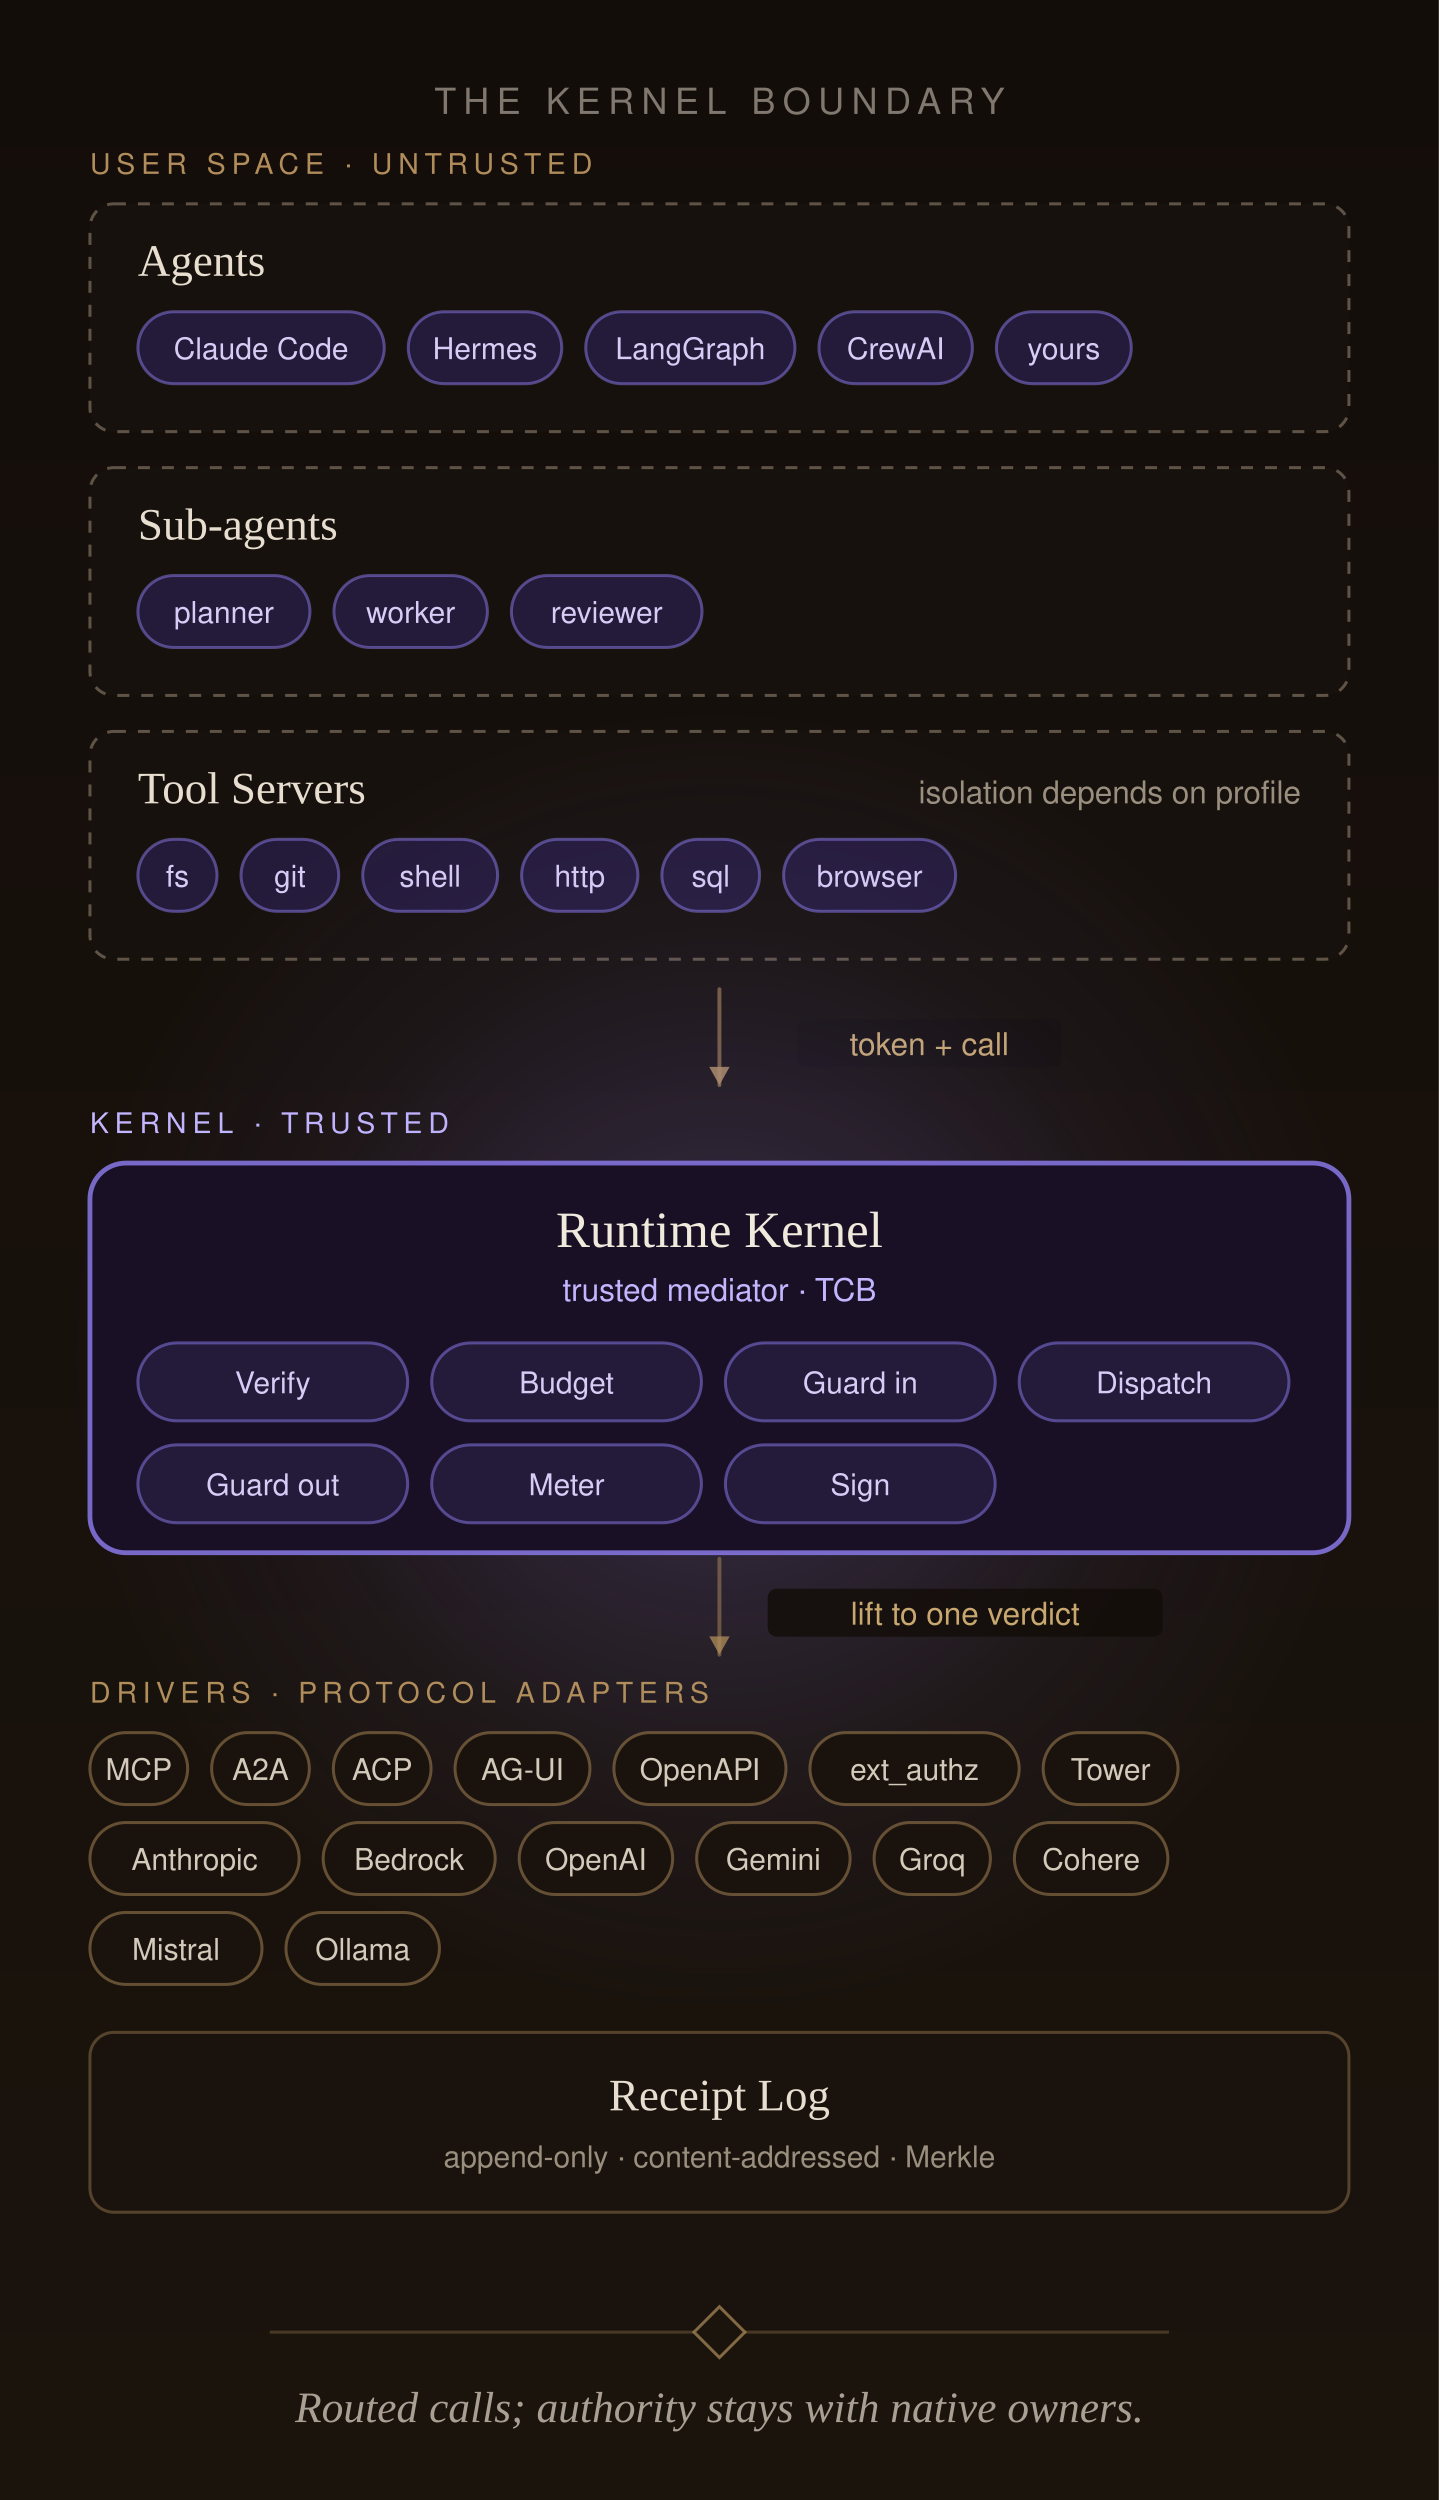
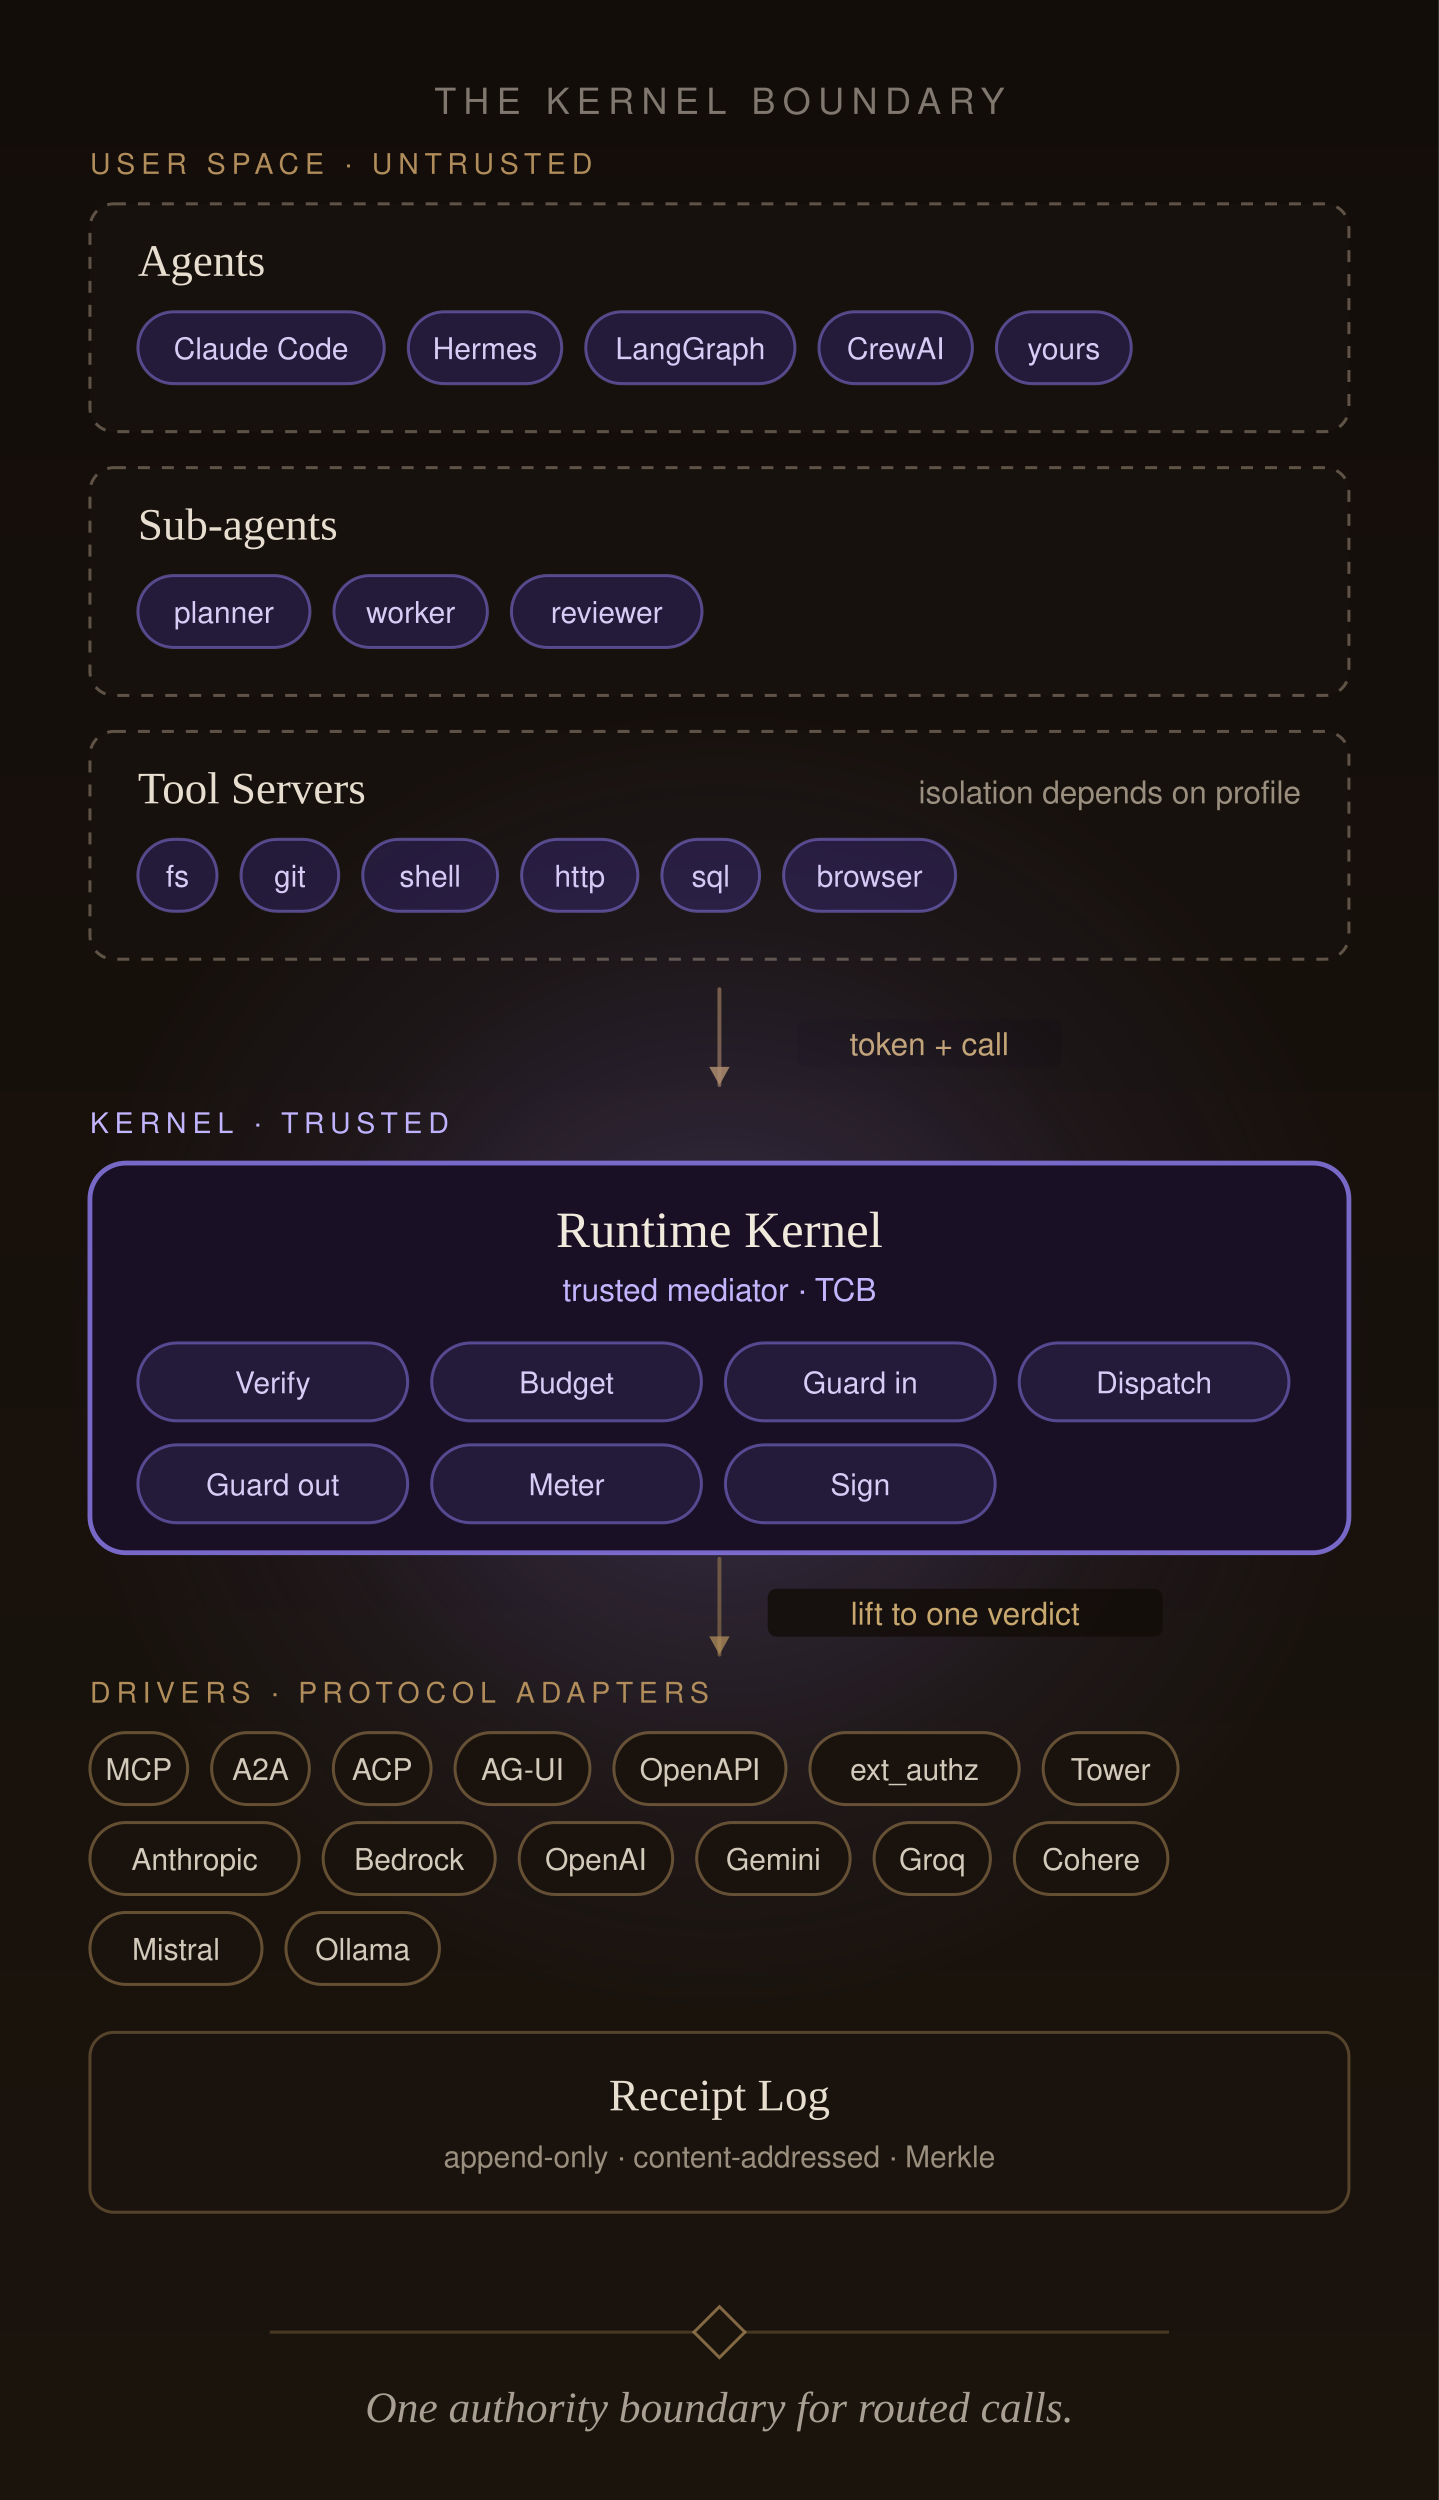
- <svg xmlns="http://www.w3.org/2000/svg" viewBox="0 0 480 834" width="480" height="834" role="img" aria-label="The Chio kernel boundary for routed calls: untrusted agents, sub-agents, and tool servers interact through kernel verification, budgets, guards, dispatch, metering, and signed receipts. Protocol and provider adapters connect those routes. Native owners retain authority, and isolation depends on the selected host/runtime profile. Native activity outside Chio routes is not mediated.">
+ <svg xmlns="http://www.w3.org/2000/svg" viewBox="0 0 480 834" width="480" height="834" role="img" aria-label="The Chio kernel boundary for routed calls: untrusted agents, sub-agents, and tool servers interact through kernel verification, budgets, guards, dispatch, metering, and signed receipts. Protocol and provider adapters connect those routes. The kernel and trusted services enforce authorization; isolation depends on the selected host/runtime profile. Native activity outside Chio routes is not mediated.">
  <defs>
    <linearGradient id="kbmbg" x1="0" y1="0" x2="0" y2="1">
      <stop offset="0" stop-color="#130d0a" />
      <stop offset="1" stop-color="#1b140d" />
    </linearGradient>
    <radialGradient id="kbmglow" cx="50%" cy="50%" r="50%">
      <stop offset="0" stop-color="#8f7ff2" stop-opacity="0.32" />
      <stop offset="0.6" stop-color="#8f7ff2" stop-opacity="0.07" />
      <stop offset="1" stop-color="#8f7ff2" stop-opacity="0" />
    </radialGradient>
    <radialGradient id="kbmkglow" cx="50%" cy="50%" r="50%">
      <stop offset="0" stop-color="#8f7ff2" stop-opacity="0.28" />
      <stop offset="0.65" stop-color="#8f7ff2" stop-opacity="0.06" />
      <stop offset="1" stop-color="#8f7ff2" stop-opacity="0" />
    </radialGradient>
  </defs>
  <rect width="480" height="834" fill="url(#kbmbg)" />
  <text x="240.0" y="38" text-anchor="middle" font-family="-apple-system, 'Segoe UI', Helvetica, Arial, sans-serif" font-size="12" letter-spacing="2.5" fill="#d8cfc0" fill-opacity="0.55">THE KERNEL BOUNDARY</text>
  <text x="30" y="58" text-anchor="start" font-family="-apple-system, 'Segoe UI', Helvetica, Arial, sans-serif" font-size="9.5" letter-spacing="2" fill="#b08d5b">USER SPACE · UNTRUSTED</text>
  <rect x="30" y="68" width="420" height="76" rx="8" fill="#17110d" stroke="#9a8b76" stroke-opacity="0.55" stroke-dasharray="4 4" />
  <text x="46" y="92" text-anchor="start" font-family="Georgia, 'Times New Roman', serif" font-size="15" fill="#e7ded0">Agents</text>
  <rect x="46" y="104" width="82.2" height="24" rx="12.0" fill="#241a3a" stroke="#8f7ff2" stroke-opacity="0.5" />
  <text x="87.1" y="119.8" text-anchor="middle" font-family="-apple-system, 'Segoe UI', Helvetica, Arial, sans-serif" font-size="10" fill="#d7ccf5">Claude Code</text>
  <rect x="136.2" y="104" width="51.2" height="24" rx="12.0" fill="#241a3a" stroke="#8f7ff2" stroke-opacity="0.5" />
  <text x="161.8" y="119.8" text-anchor="middle" font-family="-apple-system, 'Segoe UI', Helvetica, Arial, sans-serif" font-size="10" fill="#d7ccf5">Hermes</text>
  <rect x="195.4" y="104" width="69.8" height="24" rx="12.0" fill="#241a3a" stroke="#8f7ff2" stroke-opacity="0.5" />
  <text x="230.3" y="119.8" text-anchor="middle" font-family="-apple-system, 'Segoe UI', Helvetica, Arial, sans-serif" font-size="10" fill="#d7ccf5">LangGraph</text>
  <rect x="273.2" y="104" width="51.2" height="24" rx="12.0" fill="#241a3a" stroke="#8f7ff2" stroke-opacity="0.5" />
  <text x="298.8" y="119.8" text-anchor="middle" font-family="-apple-system, 'Segoe UI', Helvetica, Arial, sans-serif" font-size="10" fill="#d7ccf5">CrewAI</text>
  <rect x="332.4" y="104" width="45.0" height="24" rx="12.0" fill="#241a3a" stroke="#8f7ff2" stroke-opacity="0.5" />
  <text x="354.9" y="119.8" text-anchor="middle" font-family="-apple-system, 'Segoe UI', Helvetica, Arial, sans-serif" font-size="10" fill="#d7ccf5">yours</text>
  <rect x="30" y="156" width="420" height="76" rx="8" fill="#17110d" stroke="#9a8b76" stroke-opacity="0.55" stroke-dasharray="4 4" />
  <text x="46" y="180" text-anchor="start" font-family="Georgia, 'Times New Roman', serif" font-size="15" fill="#e7ded0">Sub-agents</text>
  <rect x="46" y="192" width="57.4" height="24" rx="12.0" fill="#241a3a" stroke="#8f7ff2" stroke-opacity="0.5" />
  <text x="74.7" y="207.8" text-anchor="middle" font-family="-apple-system, 'Segoe UI', Helvetica, Arial, sans-serif" font-size="10" fill="#d7ccf5">planner</text>
  <rect x="111.4" y="192" width="51.2" height="24" rx="12.0" fill="#241a3a" stroke="#8f7ff2" stroke-opacity="0.5" />
  <text x="137.0" y="207.8" text-anchor="middle" font-family="-apple-system, 'Segoe UI', Helvetica, Arial, sans-serif" font-size="10" fill="#d7ccf5">worker</text>
  <rect x="170.6" y="192" width="63.6" height="24" rx="12.0" fill="#241a3a" stroke="#8f7ff2" stroke-opacity="0.5" />
  <text x="202.4" y="207.8" text-anchor="middle" font-family="-apple-system, 'Segoe UI', Helvetica, Arial, sans-serif" font-size="10" fill="#d7ccf5">reviewer</text>
  <rect x="30" y="244" width="420" height="76" rx="8" fill="#17110d" stroke="#9a8b76" stroke-opacity="0.55" stroke-dasharray="4 4" />
  <text x="46" y="268" text-anchor="start" font-family="Georgia, 'Times New Roman', serif" font-size="15" fill="#e7ded0">Tool Servers</text>
  <text x="434" y="268" text-anchor="end" font-family="-apple-system, 'Segoe UI', Helvetica, Arial, sans-serif" font-size="10.5" fill="#9a8f7e">isolation depends on profile</text>
  <rect x="46" y="280" width="26.4" height="24" rx="12.0" fill="#241a3a" stroke="#8f7ff2" stroke-opacity="0.5" />
  <text x="59.2" y="295.8" text-anchor="middle" font-family="-apple-system, 'Segoe UI', Helvetica, Arial, sans-serif" font-size="10" fill="#d7ccf5">fs</text>
  <rect x="80.4" y="280" width="32.6" height="24" rx="12.0" fill="#241a3a" stroke="#8f7ff2" stroke-opacity="0.5" />
  <text x="96.7" y="295.8" text-anchor="middle" font-family="-apple-system, 'Segoe UI', Helvetica, Arial, sans-serif" font-size="10" fill="#d7ccf5">git</text>
  <rect x="121.0" y="280" width="45.0" height="24" rx="12.0" fill="#241a3a" stroke="#8f7ff2" stroke-opacity="0.5" />
  <text x="143.5" y="295.8" text-anchor="middle" font-family="-apple-system, 'Segoe UI', Helvetica, Arial, sans-serif" font-size="10" fill="#d7ccf5">shell</text>
  <rect x="174.0" y="280" width="38.8" height="24" rx="12.0" fill="#241a3a" stroke="#8f7ff2" stroke-opacity="0.5" />
  <text x="193.4" y="295.8" text-anchor="middle" font-family="-apple-system, 'Segoe UI', Helvetica, Arial, sans-serif" font-size="10" fill="#d7ccf5">http</text>
  <rect x="220.8" y="280" width="32.6" height="24" rx="12.0" fill="#241a3a" stroke="#8f7ff2" stroke-opacity="0.5" />
  <text x="237.1" y="295.8" text-anchor="middle" font-family="-apple-system, 'Segoe UI', Helvetica, Arial, sans-serif" font-size="10" fill="#d7ccf5">sql</text>
  <rect x="261.4" y="280" width="57.4" height="24" rx="12.0" fill="#241a3a" stroke="#8f7ff2" stroke-opacity="0.5" />
  <text x="290.1" y="295.8" text-anchor="middle" font-family="-apple-system, 'Segoe UI', Helvetica, Arial, sans-serif" font-size="10" fill="#d7ccf5">browser</text>
  <path d="M240 330 L240 362" stroke="#b08d5b" stroke-opacity="0.6" stroke-width="1.3" fill="none" stroke-linecap="round" />
  <path d="M240 362 L236.6 355.9 L243.4 355.9 Z" fill="#b08d5b" fill-opacity="0.85" />
  <rect x="265.8" y="340" width="88.4" height="16" rx="3" fill="#130d0a" fill-opacity="0.85" />
  <text x="310" y="352" text-anchor="middle" font-family="-apple-system, 'Segoe UI', Helvetica, Arial, sans-serif" font-size="10.5" fill="#c8a86f">token + call</text>
  <text x="30" y="378" text-anchor="start" font-family="-apple-system, 'Segoe UI', Helvetica, Arial, sans-serif" font-size="9.5" letter-spacing="2" fill="#c3b6ff">KERNEL · TRUSTED</text>
  <circle cx="240.0" cy="453.0" r="220" fill="url(#kbmkglow)" />
  <rect x="30" y="388" width="420" height="130" rx="12" fill="#191026" stroke="#8f7ff2" stroke-opacity="0.8" stroke-width="1.6" />
  <text x="240" y="416" text-anchor="middle" font-family="Georgia, 'Times New Roman', serif" font-size="17" fill="#f0eadd">Runtime Kernel</text>
  <text x="240" y="434" text-anchor="middle" font-family="-apple-system, 'Segoe UI', Helvetica, Arial, sans-serif" font-size="10.5" fill="#c3b6ff">trusted mediator · TCB</text>
  <rect x="46" y="448" width="90" height="26" rx="13.0" fill="#241a3a" stroke="#8f7ff2" stroke-opacity="0.5" />
  <text x="91.0" y="464.8" text-anchor="middle" font-family="-apple-system, 'Segoe UI', Helvetica, Arial, sans-serif" font-size="10" fill="#d7ccf5">Verify</text>
  <rect x="144" y="448" width="90" height="26" rx="13.0" fill="#241a3a" stroke="#8f7ff2" stroke-opacity="0.5" />
  <text x="189.0" y="464.8" text-anchor="middle" font-family="-apple-system, 'Segoe UI', Helvetica, Arial, sans-serif" font-size="10" fill="#d7ccf5">Budget</text>
  <rect x="242" y="448" width="90" height="26" rx="13.0" fill="#241a3a" stroke="#8f7ff2" stroke-opacity="0.5" />
  <text x="287.0" y="464.8" text-anchor="middle" font-family="-apple-system, 'Segoe UI', Helvetica, Arial, sans-serif" font-size="10" fill="#d7ccf5">Guard in</text>
  <rect x="340" y="448" width="90" height="26" rx="13.0" fill="#241a3a" stroke="#8f7ff2" stroke-opacity="0.5" />
  <text x="385.0" y="464.8" text-anchor="middle" font-family="-apple-system, 'Segoe UI', Helvetica, Arial, sans-serif" font-size="10" fill="#d7ccf5">Dispatch</text>
  <rect x="46" y="482" width="90" height="26" rx="13.0" fill="#241a3a" stroke="#8f7ff2" stroke-opacity="0.5" />
  <text x="91.0" y="498.8" text-anchor="middle" font-family="-apple-system, 'Segoe UI', Helvetica, Arial, sans-serif" font-size="10" fill="#d7ccf5">Guard out</text>
  <rect x="144" y="482" width="90" height="26" rx="13.0" fill="#241a3a" stroke="#8f7ff2" stroke-opacity="0.5" />
  <text x="189.0" y="498.8" text-anchor="middle" font-family="-apple-system, 'Segoe UI', Helvetica, Arial, sans-serif" font-size="10" fill="#d7ccf5">Meter</text>
  <rect x="242" y="482" width="90" height="26" rx="13.0" fill="#241a3a" stroke="#8f7ff2" stroke-opacity="0.5" />
  <text x="287.0" y="498.8" text-anchor="middle" font-family="-apple-system, 'Segoe UI', Helvetica, Arial, sans-serif" font-size="10" fill="#d7ccf5">Sign</text>
  <path d="M240 520 L240 552" stroke="#b08d5b" stroke-opacity="0.5" stroke-width="1.3" fill="none" stroke-linecap="round" />
  <path d="M240 552 L236.6 545.9 L243.4 545.9 Z" fill="#b08d5b" fill-opacity="0.75" />
  <rect x="256.1" y="530" width="131.8" height="16" rx="3" fill="#130d0a" fill-opacity="0.85" />
  <text x="322" y="542" text-anchor="middle" font-family="-apple-system, 'Segoe UI', Helvetica, Arial, sans-serif" font-size="10.5" fill="#c8a86f">lift to one verdict</text>
  <text x="30" y="568" text-anchor="start" font-family="-apple-system, 'Segoe UI', Helvetica, Arial, sans-serif" font-size="9.5" letter-spacing="2" fill="#b08d5b">DRIVERS · PROTOCOL ADAPTERS</text>
  <rect x="30" y="578" width="32.6" height="24" rx="12.0" fill="#1a130d" stroke="#b08d5b" stroke-opacity="0.5" />
  <text x="46.3" y="593.8" text-anchor="middle" font-family="-apple-system, 'Segoe UI', Helvetica, Arial, sans-serif" font-size="10" fill="#d3cabb">MCP</text>
  <rect x="70.6" y="578" width="32.6" height="24" rx="12.0" fill="#1a130d" stroke="#b08d5b" stroke-opacity="0.5" />
  <text x="86.9" y="593.8" text-anchor="middle" font-family="-apple-system, 'Segoe UI', Helvetica, Arial, sans-serif" font-size="10" fill="#d3cabb">A2A</text>
  <rect x="111.2" y="578" width="32.6" height="24" rx="12.0" fill="#1a130d" stroke="#b08d5b" stroke-opacity="0.5" />
  <text x="127.5" y="593.8" text-anchor="middle" font-family="-apple-system, 'Segoe UI', Helvetica, Arial, sans-serif" font-size="10" fill="#d3cabb">ACP</text>
  <rect x="151.8" y="578" width="45.0" height="24" rx="12.0" fill="#1a130d" stroke="#b08d5b" stroke-opacity="0.5" />
  <text x="174.3" y="593.8" text-anchor="middle" font-family="-apple-system, 'Segoe UI', Helvetica, Arial, sans-serif" font-size="10" fill="#d3cabb">AG-UI</text>
  <rect x="204.8" y="578" width="57.4" height="24" rx="12.0" fill="#1a130d" stroke="#b08d5b" stroke-opacity="0.5" />
  <text x="233.5" y="593.8" text-anchor="middle" font-family="-apple-system, 'Segoe UI', Helvetica, Arial, sans-serif" font-size="10" fill="#d3cabb">OpenAPI</text>
  <rect x="270.2" y="578" width="69.8" height="24" rx="12.0" fill="#1a130d" stroke="#b08d5b" stroke-opacity="0.5" />
  <text x="305.1" y="593.8" text-anchor="middle" font-family="-apple-system, 'Segoe UI', Helvetica, Arial, sans-serif" font-size="10" fill="#d3cabb">ext_authz</text>
  <rect x="348.0" y="578" width="45.0" height="24" rx="12.0" fill="#1a130d" stroke="#b08d5b" stroke-opacity="0.5" />
  <text x="370.5" y="593.8" text-anchor="middle" font-family="-apple-system, 'Segoe UI', Helvetica, Arial, sans-serif" font-size="10" fill="#d3cabb">Tower</text>
  <rect x="30" y="608" width="69.8" height="24" rx="12.0" fill="#1a130d" stroke="#b08d5b" stroke-opacity="0.5" />
  <text x="64.9" y="623.8" text-anchor="middle" font-family="-apple-system, 'Segoe UI', Helvetica, Arial, sans-serif" font-size="10" fill="#d3cabb">Anthropic</text>
  <rect x="107.8" y="608" width="57.4" height="24" rx="12.0" fill="#1a130d" stroke="#b08d5b" stroke-opacity="0.5" />
  <text x="136.5" y="623.8" text-anchor="middle" font-family="-apple-system, 'Segoe UI', Helvetica, Arial, sans-serif" font-size="10" fill="#d3cabb">Bedrock</text>
  <rect x="173.2" y="608" width="51.2" height="24" rx="12.0" fill="#1a130d" stroke="#b08d5b" stroke-opacity="0.5" />
  <text x="198.8" y="623.8" text-anchor="middle" font-family="-apple-system, 'Segoe UI', Helvetica, Arial, sans-serif" font-size="10" fill="#d3cabb">OpenAI</text>
  <rect x="232.4" y="608" width="51.2" height="24" rx="12.0" fill="#1a130d" stroke="#b08d5b" stroke-opacity="0.5" />
  <text x="258" y="623.8" text-anchor="middle" font-family="-apple-system, 'Segoe UI', Helvetica, Arial, sans-serif" font-size="10" fill="#d3cabb">Gemini</text>
  <rect x="291.6" y="608" width="38.8" height="24" rx="12.0" fill="#1a130d" stroke="#b08d5b" stroke-opacity="0.5" />
  <text x="311.0" y="623.8" text-anchor="middle" font-family="-apple-system, 'Segoe UI', Helvetica, Arial, sans-serif" font-size="10" fill="#d3cabb">Groq</text>
  <rect x="338.4" y="608" width="51.2" height="24" rx="12.0" fill="#1a130d" stroke="#b08d5b" stroke-opacity="0.5" />
  <text x="364" y="623.8" text-anchor="middle" font-family="-apple-system, 'Segoe UI', Helvetica, Arial, sans-serif" font-size="10" fill="#d3cabb">Cohere</text>
  <rect x="30" y="638" width="57.4" height="24" rx="12.0" fill="#1a130d" stroke="#b08d5b" stroke-opacity="0.5" />
  <text x="58.7" y="653.8" text-anchor="middle" font-family="-apple-system, 'Segoe UI', Helvetica, Arial, sans-serif" font-size="10" fill="#d3cabb">Mistral</text>
  <rect x="95.4" y="638" width="51.2" height="24" rx="12.0" fill="#1a130d" stroke="#b08d5b" stroke-opacity="0.5" />
  <text x="121.0" y="653.8" text-anchor="middle" font-family="-apple-system, 'Segoe UI', Helvetica, Arial, sans-serif" font-size="10" fill="#d3cabb">Ollama</text>
  <rect x="30" y="678" width="420" height="60" rx="8" fill="#1a130d" stroke="#b08d5b" stroke-opacity="0.4" />
  <text x="240" y="704" text-anchor="middle" font-family="Georgia, 'Times New Roman', serif" font-size="15" fill="#e7ded0">Receipt Log</text>
  <text x="240" y="723" text-anchor="middle" font-family="-apple-system, 'Segoe UI', Helvetica, Arial, sans-serif" font-size="10" fill="#9a8f7e">append-only · content-addressed · Merkle</text>
  <path d="M90.0 778 H390.0" stroke="#b08d5b" stroke-opacity="0.3" stroke-width="1" />
  <rect x="234.0" y="772" width="12" height="12" transform="rotate(45 240.0 778)" fill="#1b140d" stroke="#b08d5b" stroke-opacity="0.7" />
-   <text x="240.0" y="808" text-anchor="middle" font-family="Georgia, 'Times New Roman', serif" font-size="14.5" font-style="italic" fill="#d8cfc0" fill-opacity="0.75">Routed calls; authority stays with native owners.</text>
+   <text x="240.0" y="808" text-anchor="middle" font-family="Georgia, 'Times New Roman', serif" font-size="14.5" font-style="italic" fill="#d8cfc0" fill-opacity="0.75">One authority boundary for routed calls.</text>
</svg>
